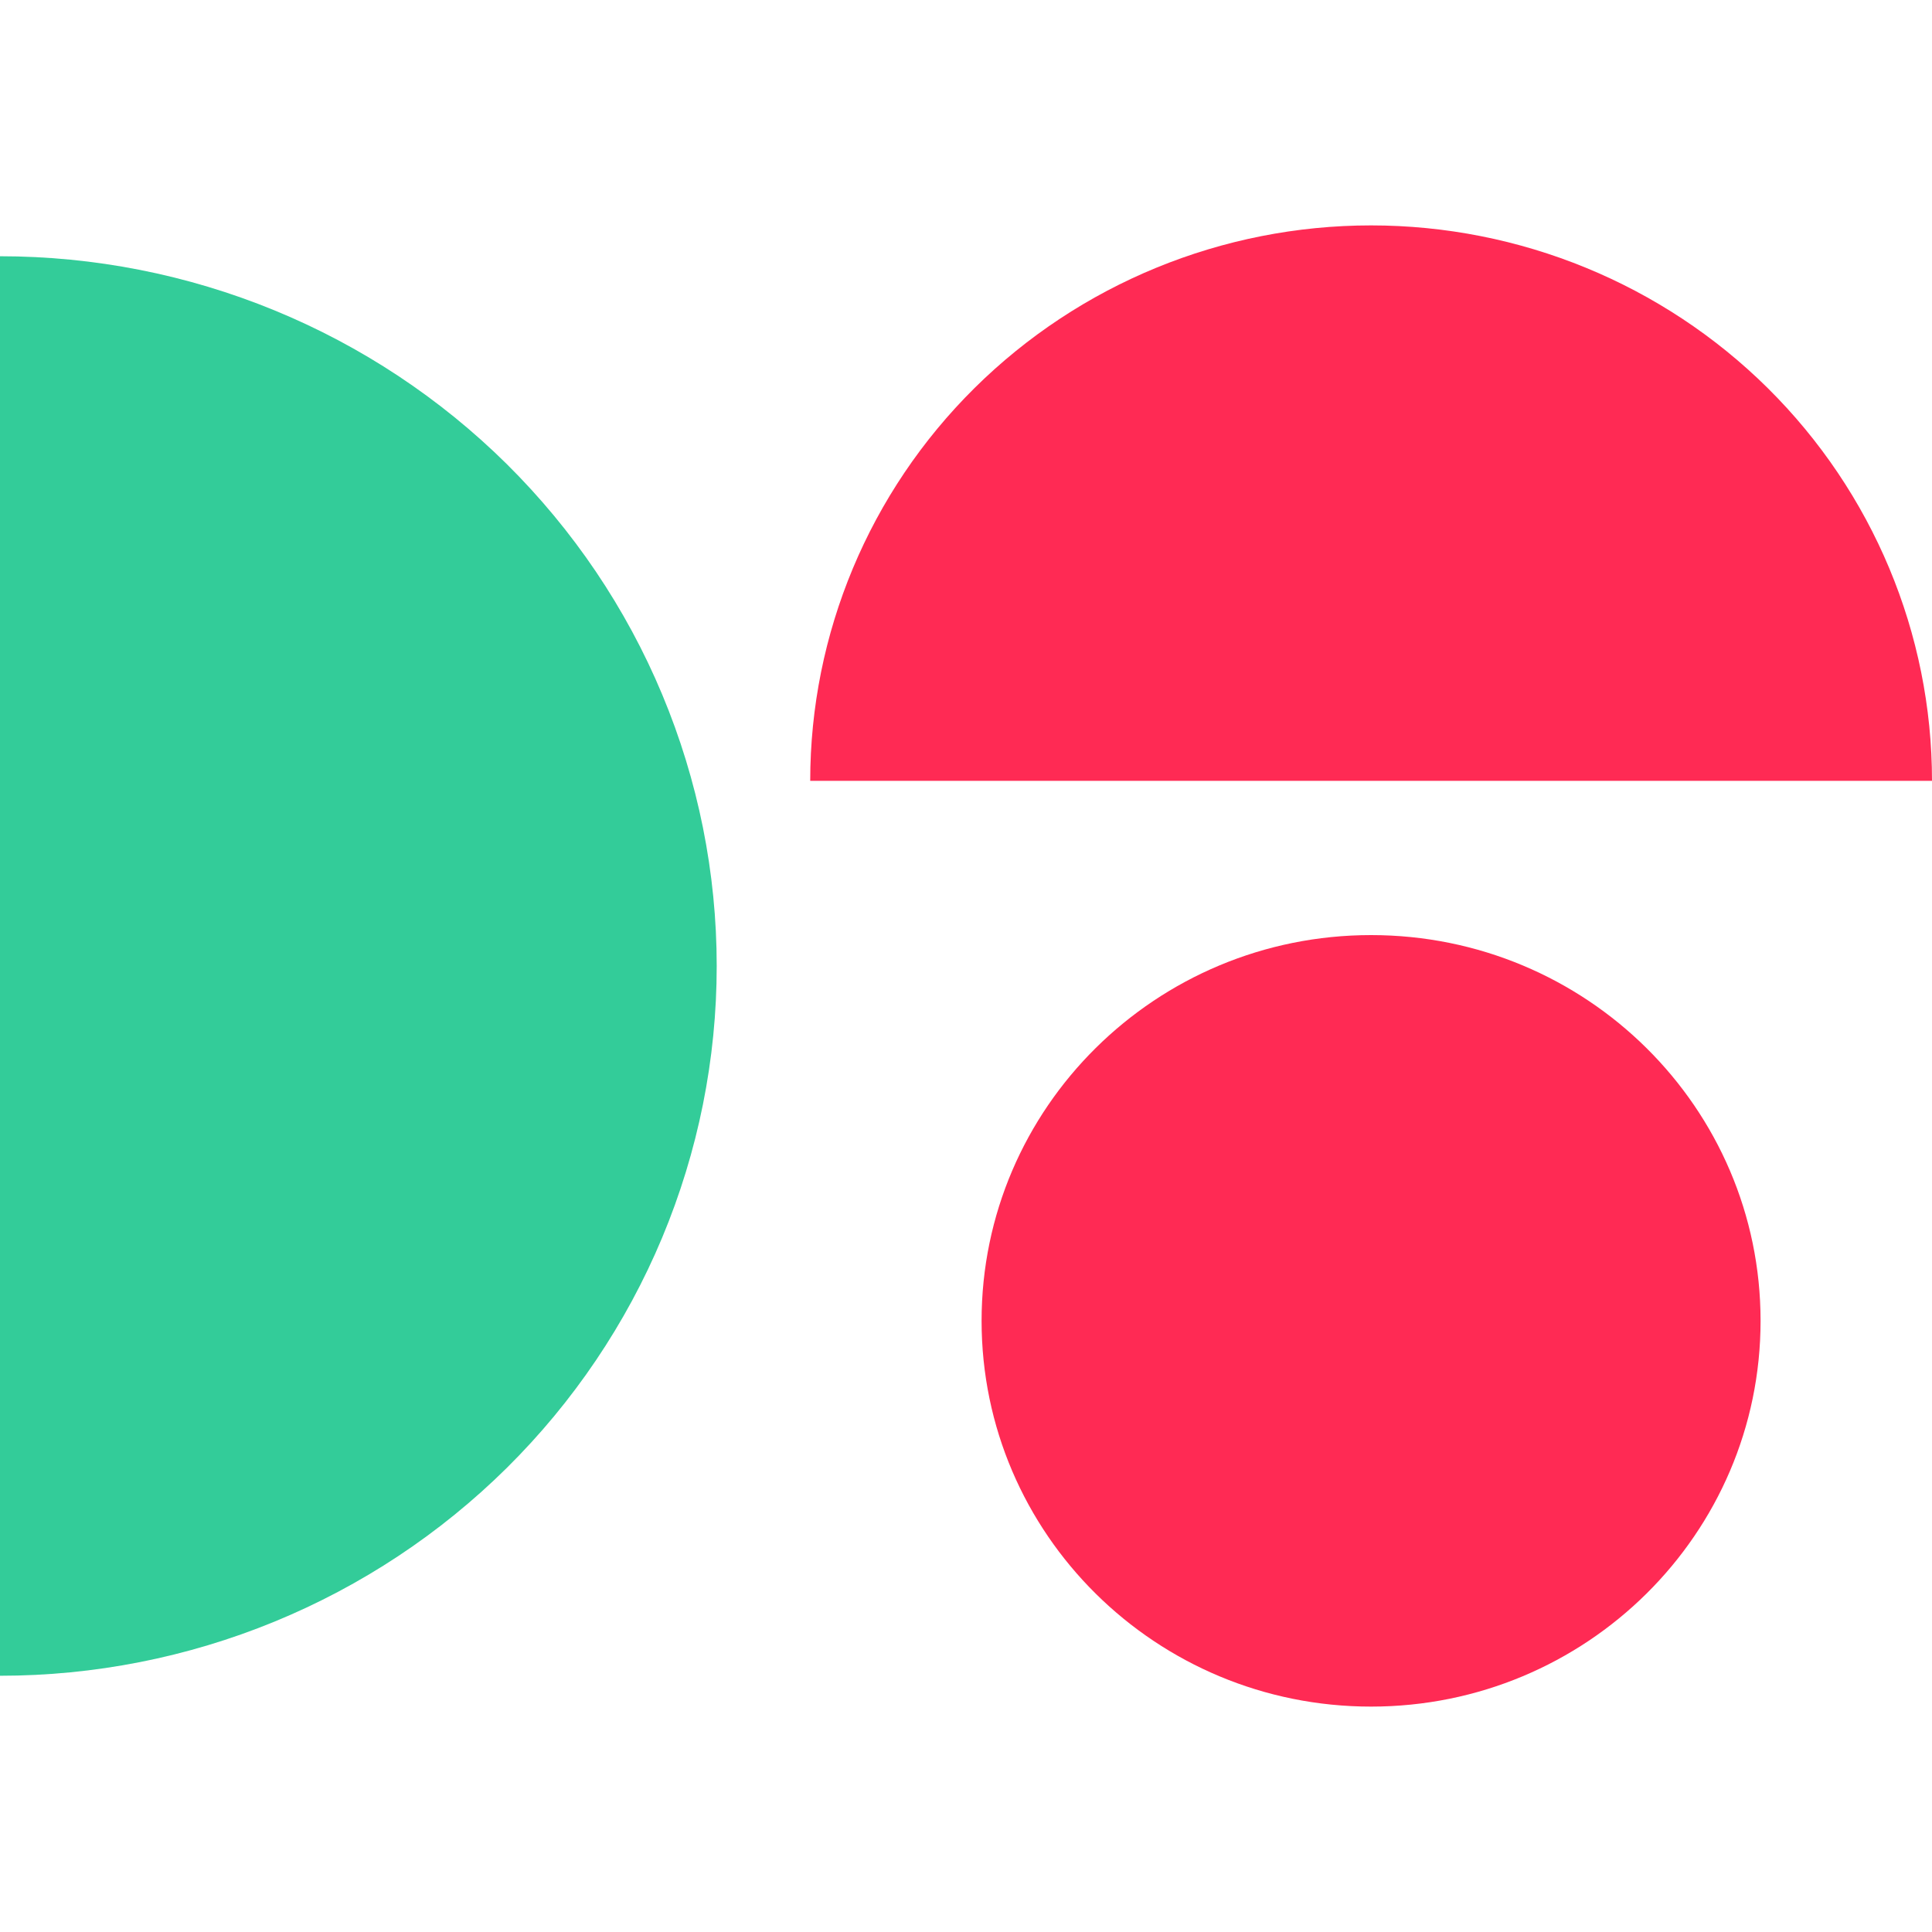
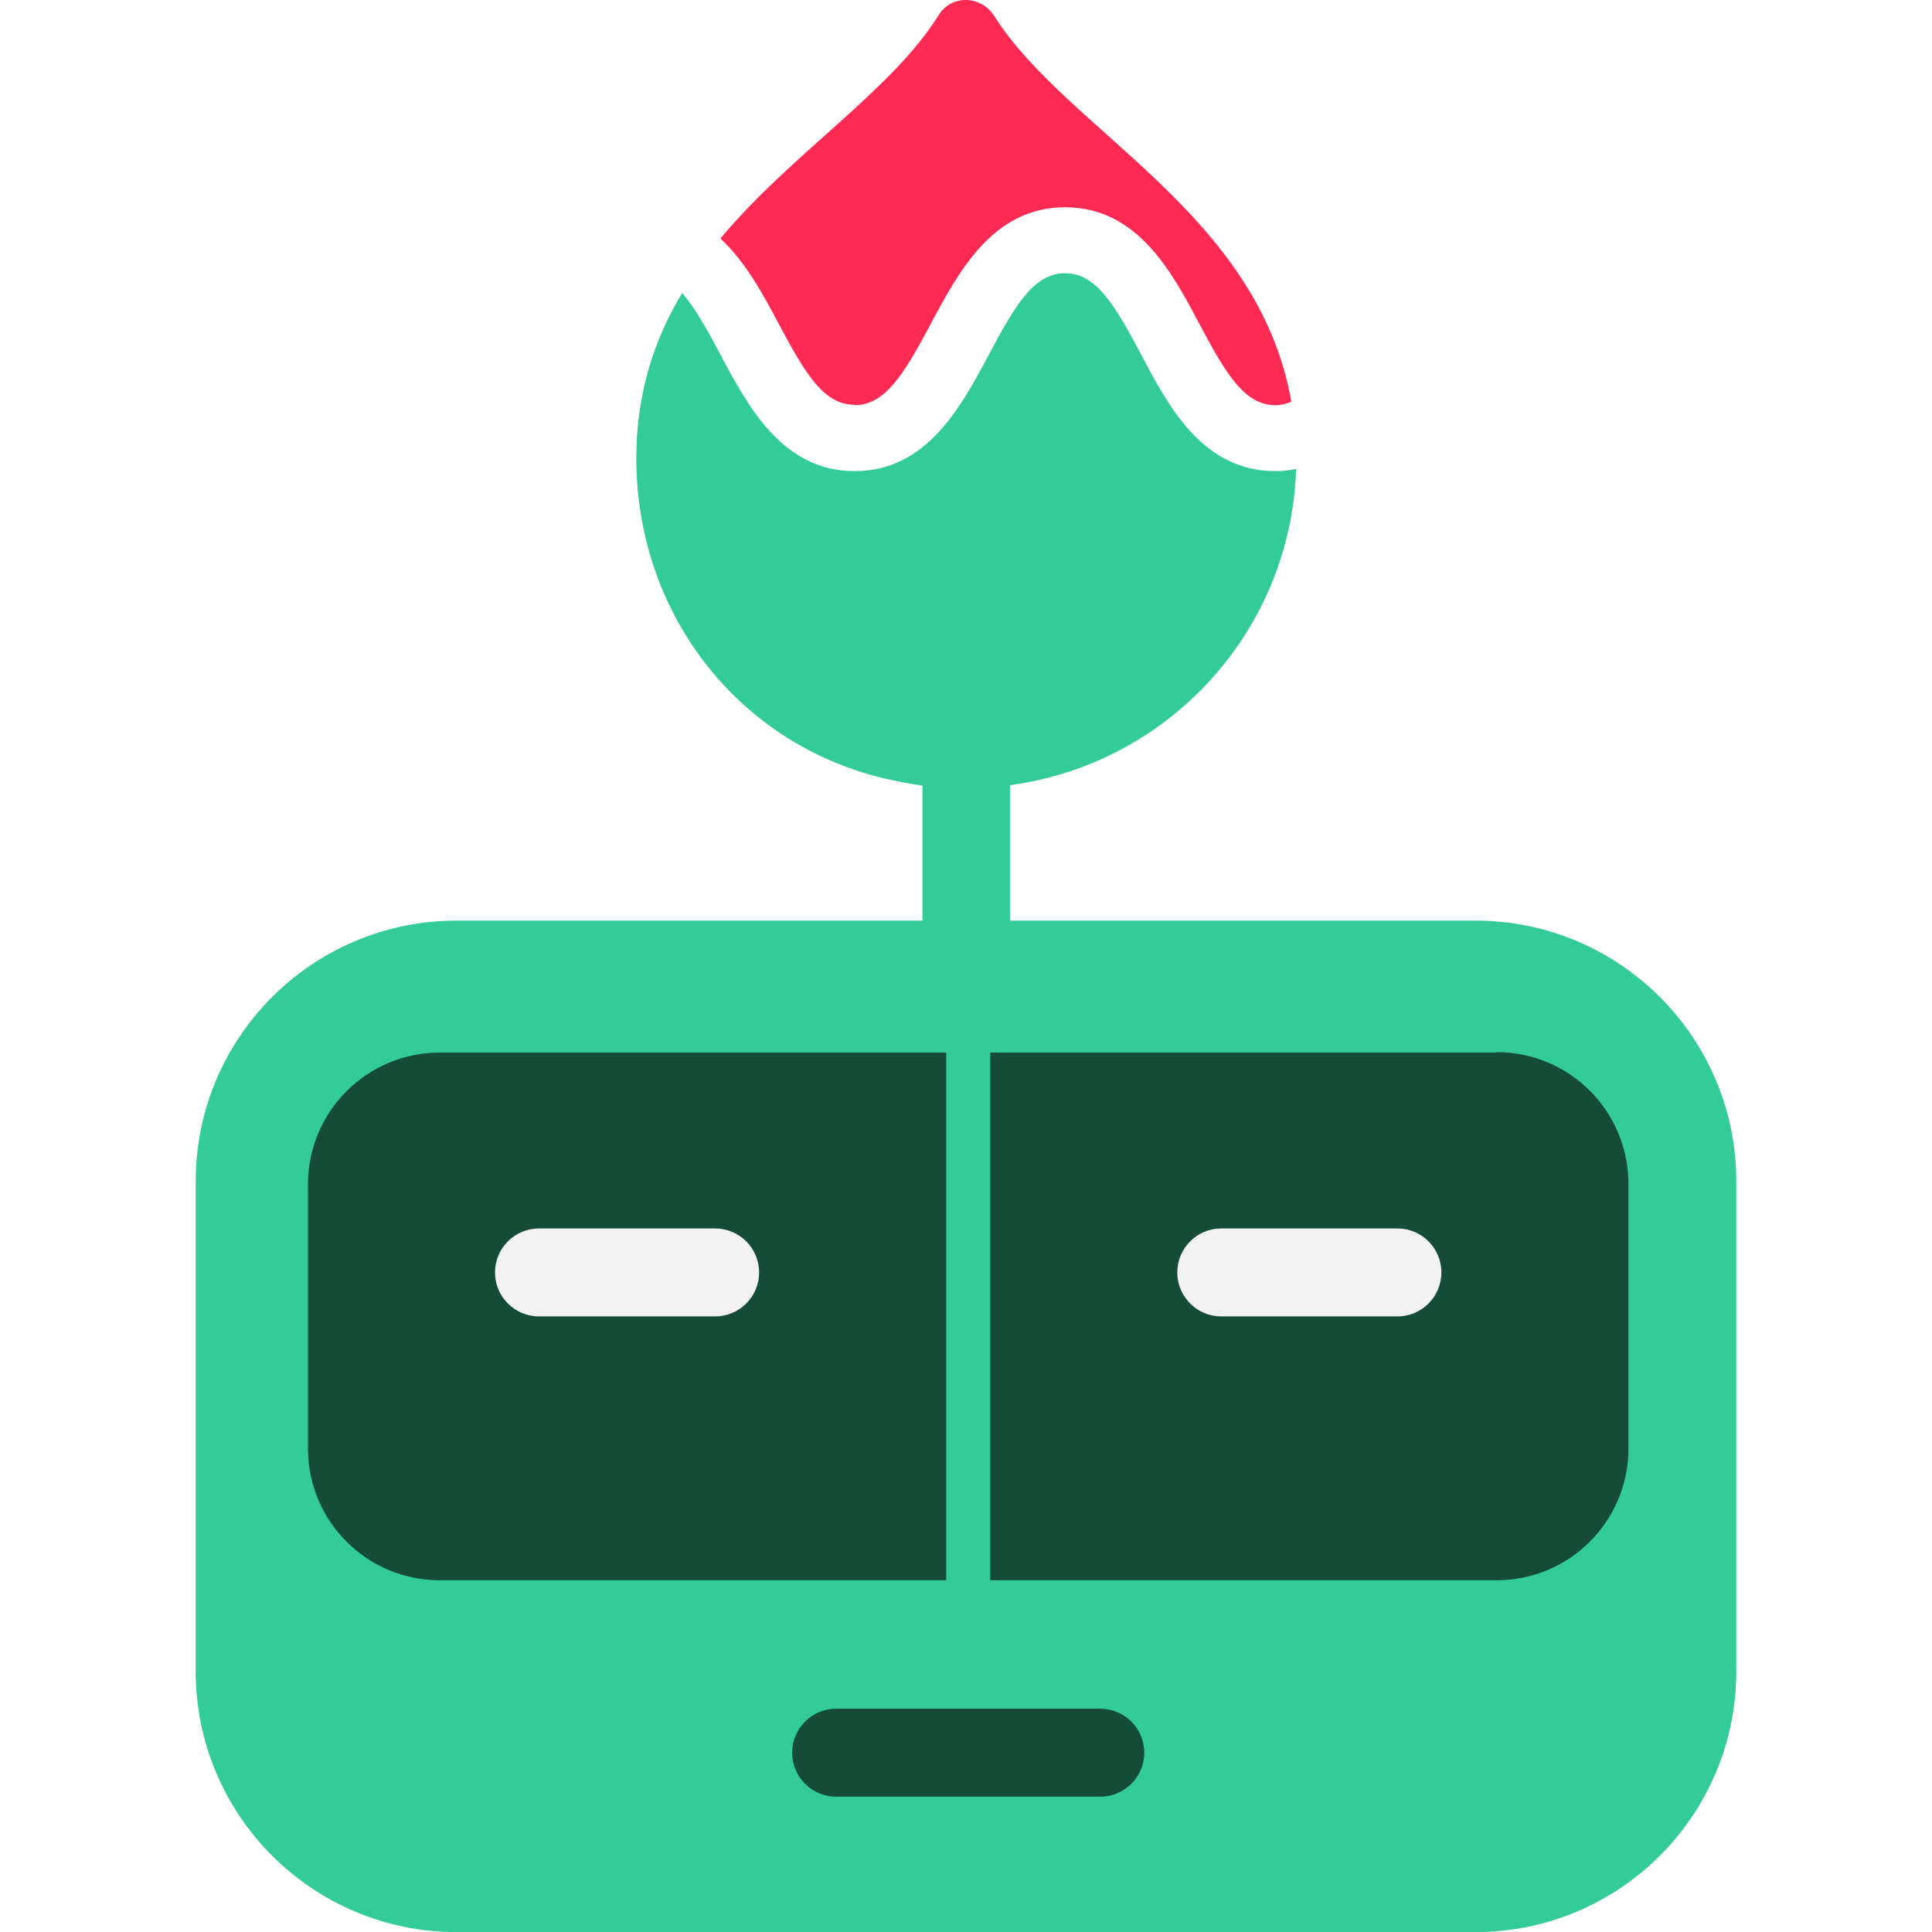
- <svg xmlns="http://www.w3.org/2000/svg" width="30" height="30" viewBox="0 -3.5 30 30" fill="none">
-   <path d="M0 22.521C1.462 22.521 2.909 22.236 4.259 21.682C5.609 21.128 6.836 20.316 7.87 19.293C8.903 18.27 9.723 17.055 10.282 15.718C10.841 14.38 11.129 12.947 11.129 11.5C11.129 10.053 10.841 8.62 10.282 7.283C9.723 5.945 8.903 4.731 7.87 3.707C6.836 2.684 5.609 1.872 4.259 1.318C2.909 0.764 1.462 0.479 0 0.479L0 11.5L0 22.521Z" fill="#33CC99" />
-   <path d="M30 8.625C30 6.338 29.082 4.144 27.449 2.526C25.816 0.909 23.6 1.72701e-07 21.29 0C18.98 -1.72701e-07 16.765 0.909 15.132 2.526C13.498 4.144 12.581 6.338 12.581 8.625L21.29 8.625H30Z" fill="#FF2A54" />
-   <ellipse cx="21.29" cy="17.01" rx="6.048" ry="5.99" fill="#FF2A54" />
+ <svg xmlns="http://www.w3.org/2000/svg" width="32" height="32" viewBox="-23.5 0 232 232" fill="none">
+   <path d="M153.656 110.548H97.786V94.282C116.761 91.748 131.509 75.851 132.143 56.311C131.35 56.469 130.557 56.575 129.659 56.575C120.937 56.575 116.814 48.812 113.537 42.58C110.313 36.507 108.093 32.81 104.393 32.81C100.693 32.81 98.473 36.507 95.249 42.58C91.919 48.812 87.796 56.575 79.127 56.575C70.459 56.575 66.336 48.812 63.006 42.58C61.314 39.359 59.887 36.877 58.407 35.187C55.077 40.732 52.91 47.175 52.91 55.044C52.91 73.316 64.75 89.107 82.51 93.437C84.096 93.807 85.681 94.124 87.267 94.335V110.548H31.344C14.06 110.548 0 124.543 0 141.865V200.697C0 217.966 14.007 232.014 31.344 232.014H153.656C170.94 232.014 185 218.019 185 200.697V141.865C185 124.596 170.993 110.548 153.656 110.548Z" fill="#33CC99" />
+   <path d="M29.336 126.392C20.561 126.392 13.479 133.468 13.479 142.235V173.922C13.479 182.688 20.561 189.765 29.336 189.765H90.121V126.392H29.336Z" fill="#144C38" />
+   <path d="M62.371 147.516H41.228C38.309 147.516 35.942 149.881 35.942 152.797C35.942 155.714 38.309 158.078 41.228 158.078H62.371C65.29 158.078 67.657 155.714 67.657 152.797C67.657 149.881 65.29 147.516 62.371 147.516Z" fill="#F2F2F2" />
+   <path d="M108.621 205.186H76.907C73.988 205.186 71.621 207.55 71.621 210.467C71.621 213.384 73.988 215.748 76.907 215.748H108.621C111.54 215.748 113.907 213.384 113.907 210.467C113.907 207.55 111.54 205.186 108.621 205.186Z" fill="#144C38" />
+   <path d="M156.193 126.392H95.407V189.765H156.193C164.967 189.765 172.05 182.689 172.05 173.922V142.182C172.05 133.416 164.967 126.339 156.193 126.339V126.392Z" fill="#144C38" />
+   <path d="M144.3 147.516H123.157C120.238 147.516 117.871 149.881 117.871 152.797C117.871 155.714 120.238 158.078 123.157 158.078H144.3C147.219 158.078 149.585 155.714 149.585 152.797C149.585 149.881 147.219 147.516 144.3 147.516Z" fill="#F2F2F2" />
+   <path d="M79.127 48.653C82.774 48.653 85.047 44.956 88.272 38.883C91.602 32.651 95.724 24.888 104.393 24.888C113.062 24.888 117.237 32.651 120.514 38.883C123.739 44.956 125.959 48.653 129.659 48.653C130.346 48.653 130.98 48.495 131.562 48.231C127.597 25.575 104.657 15.752 95.883 1.915C94.297 -0.567 90.756 -0.673 89.223 1.81C83.514 10.946 71.674 18.287 63.006 28.638C66.019 31.437 68.133 35.345 69.983 38.83C73.207 44.904 75.427 48.6 79.074 48.6L79.127 48.653Z" fill="#FF2A54" />
</svg>
